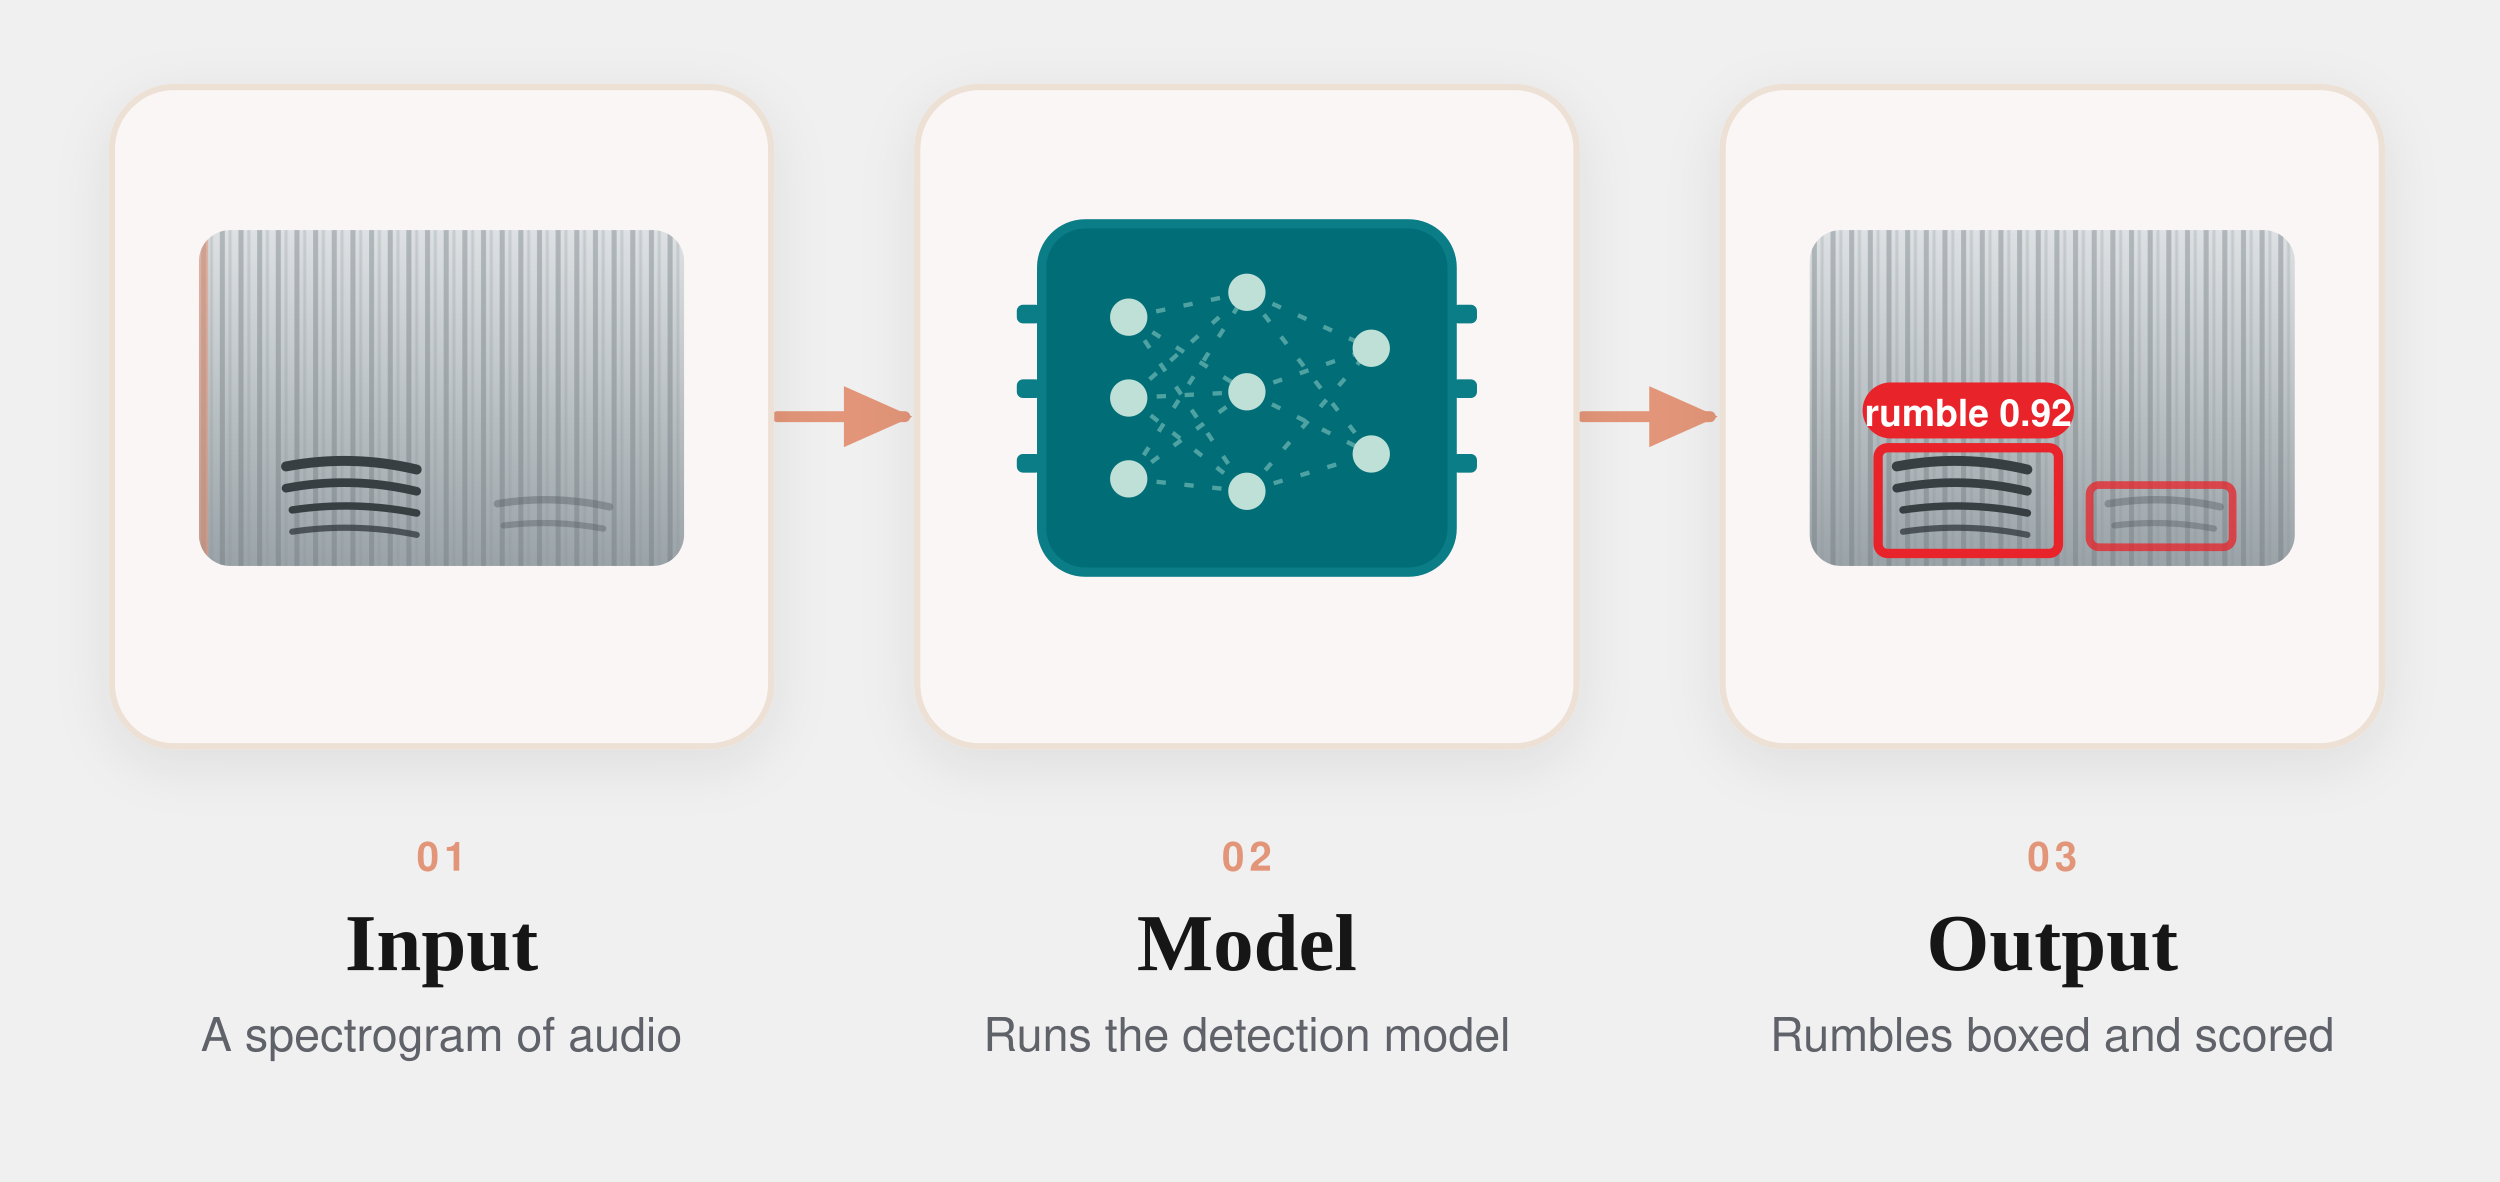
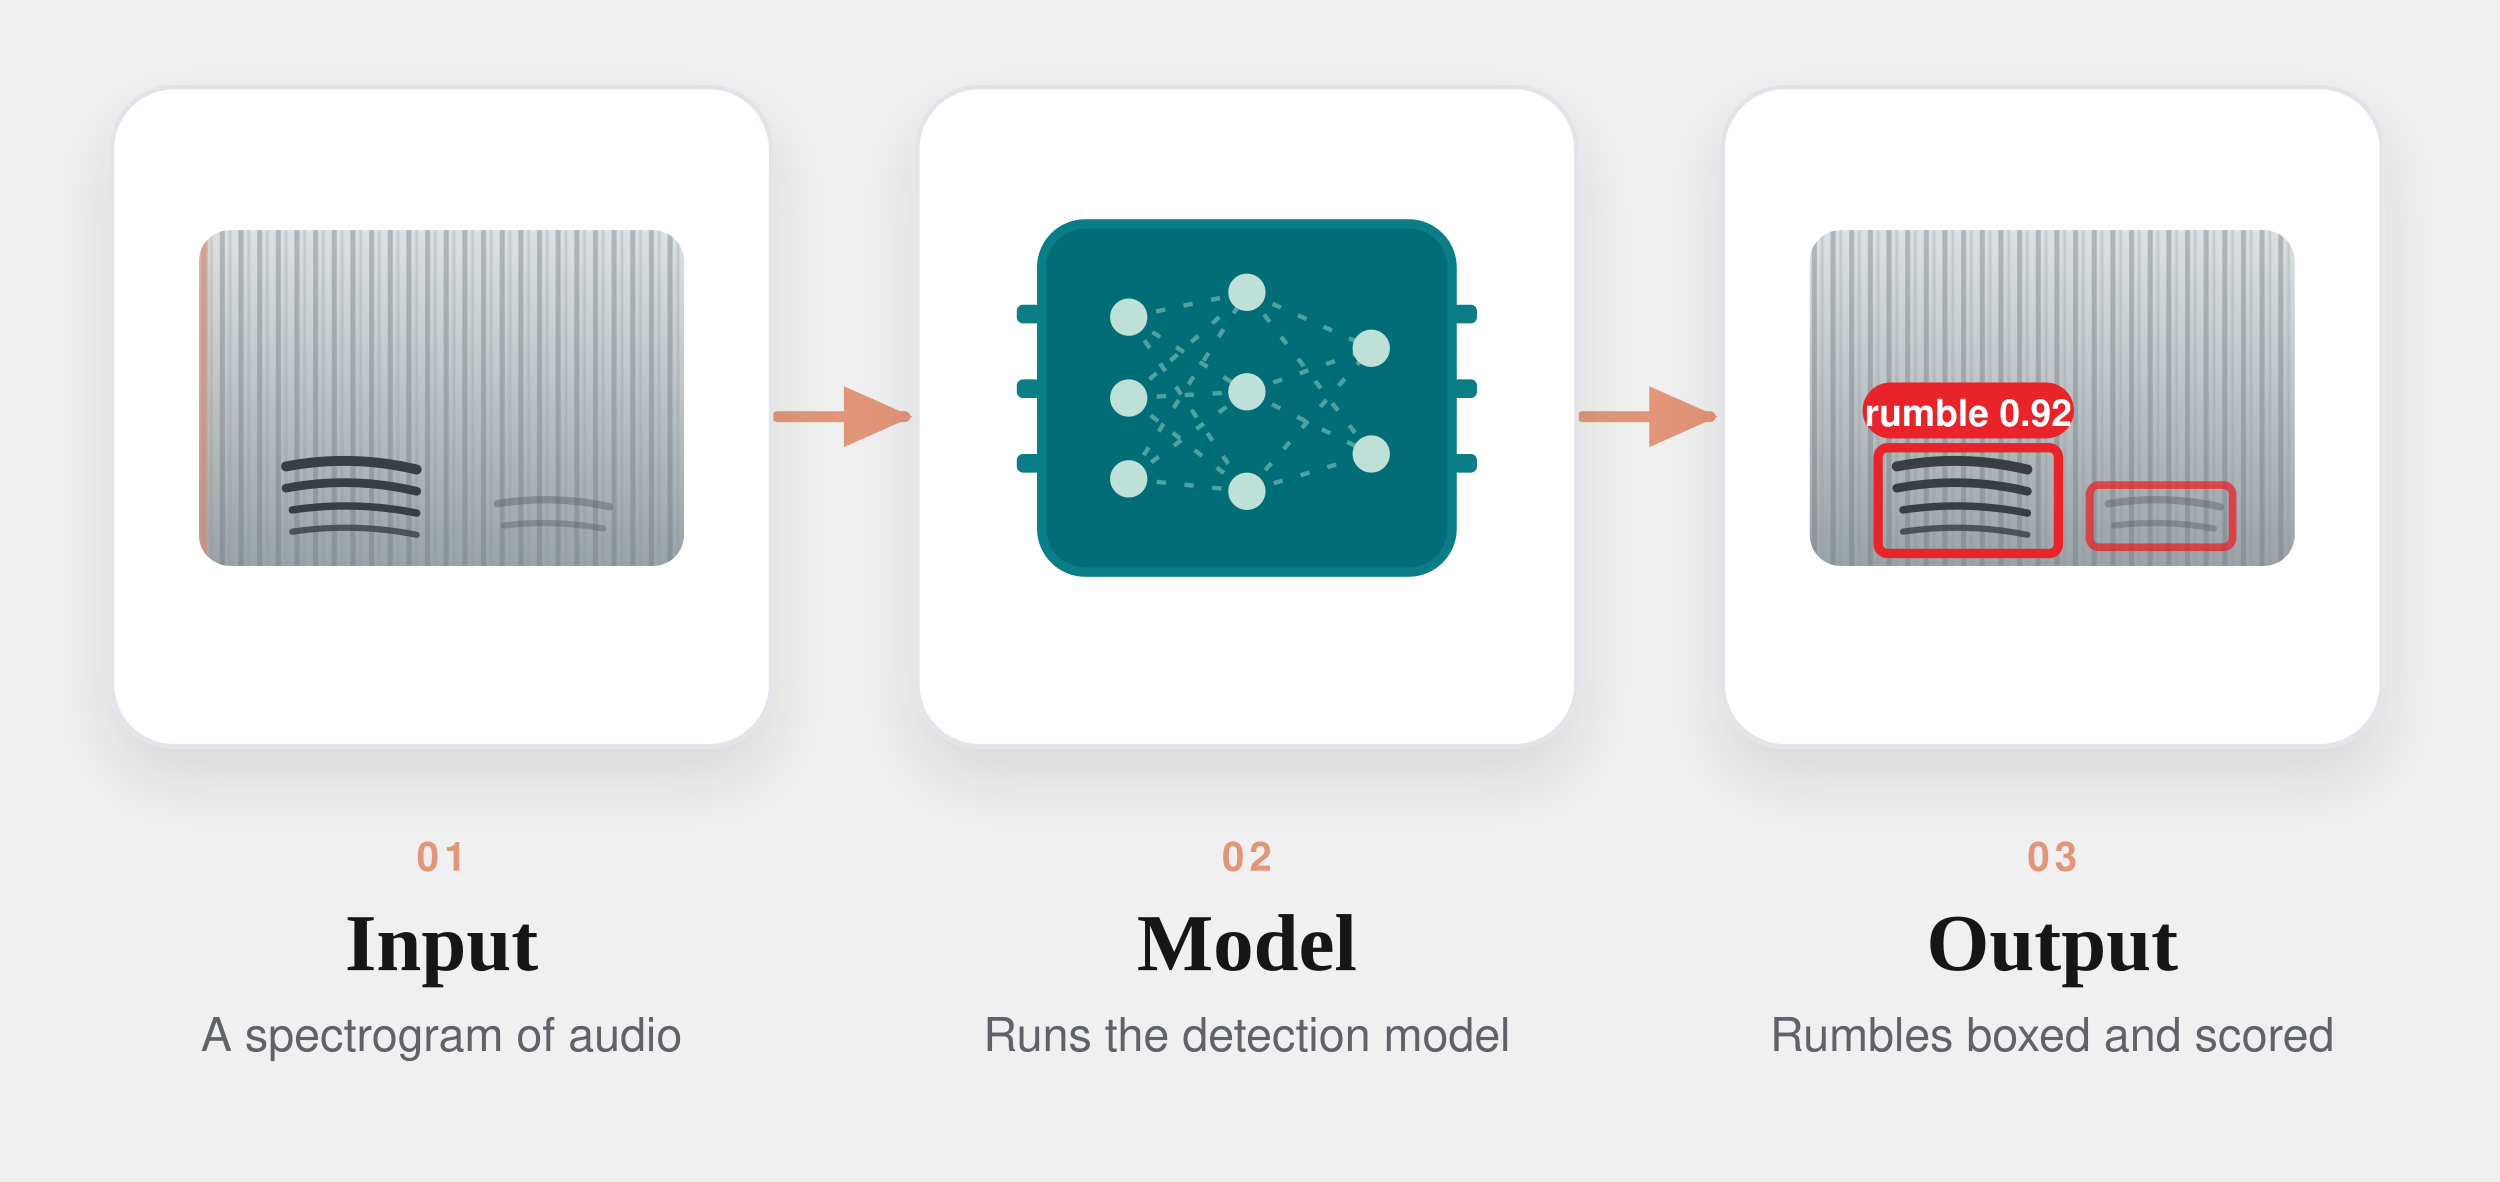
<svg xmlns="http://www.w3.org/2000/svg" viewBox="0 0 804 380" font-family="Mulish, Helvetica, Arial, sans-serif">
  <defs>
    <linearGradient id="spectro" x1="0" y1="0" x2="0" y2="1">
      <stop offset="0%" stop-color="#dde1e3" />
      <stop offset="100%" stop-color="#9aa3a8" />
    </linearGradient>
    <pattern id="spec-noise" width="6" height="13" patternUnits="userSpaceOnUse">
      <line x1="1.5" y1="0" x2="1.5" y2="13" stroke="#6f777c" stroke-width="1.6" opacity="0.4" />
      <line x1="4" y1="0" x2="4" y2="13" stroke="#8b9398" stroke-width="1" opacity="0.26" />
    </pattern>
    <marker id="arrow" viewBox="0 0 10 10" refX="8" refY="5" markerWidth="7" markerHeight="7" orient="auto-start-reverse">
      <path d="M0 1 L9 5 L0 9 Z" fill="#e29578" />
    </marker>
    <filter id="cardshadow" x="-20%" y="-20%" width="140%" height="150%">
-       <feDropShadow dx="0" dy="5" stdDeviation="9" flood-color="#1c2b28" flood-opacity="0.08" />
+       <feDropShadow dx="0" dy="10" stdDeviation="10" flood-color="#000000" flood-opacity="0.10" />
    </filter>
    <style>
    .title { font-family: Newsreader, Georgia, 'Times New Roman', serif; font-size: 26px; font-weight: 600; fill: #161616; }
    .desc  { font-size: 15px; fill: #60626a; }
    .step  { font-size: 13px; font-weight: 700; letter-spacing: 0.12em; fill: #e29578; }
    .pill  { font-size: 12px; font-weight: 700; fill: #fff; }
    .synapse { stroke-dasharray: 3 6; animation: flow 0.8s linear infinite; }
    .node    { animation: nodepulse 1.8s ease-in-out infinite; }
    .n1{animation-delay:-1.5s}.n2{animation-delay:-1.1s}.n3{animation-delay:-0.7s}.n4{animation-delay:-0.3s}
    .box     { animation: boxpulse 2.2s ease-in-out infinite; }
    .scan    { animation: sweep 3.2s ease-in-out infinite; }
    @keyframes flow { to { stroke-dashoffset: -18; } }
    @keyframes nodepulse { 0%,100%{opacity:0.35} 50%{opacity:1} }
    @keyframes boxpulse  { 0%,100%{opacity:0.6} 50%{opacity:1} }
    @keyframes sweep { 0%{transform:translateX(0)} 50%{transform:translateX(150px)} 100%{transform:translateX(0)} }
    @media (prefers-reduced-motion: reduce) { * { animation: none !important; } }
  </style>
    <g id="spec">
      <rect x="-78" y="-54" width="156" height="108" rx="10" fill="url(#spectro)" />
      <clipPath id="specclip">
        <rect x="-78" y="-54" width="156" height="108" rx="10" />
      </clipPath>
      <g clip-path="url(#specclip)">
        <rect x="-78" y="-54" width="156" height="108" fill="url(#spec-noise)" />
        <g stroke="#373f43" stroke-linecap="round" fill="none">
          <path stroke-width="3.2" d="M-50 22 q 21 -4 42 1" />
          <path stroke-width="2.8" d="M-50 29 q 21 -4 42 1" />
          <path stroke-width="2.4" d="M-48 36 q 20 -3 40 1" />
          <path stroke-width="2" d="M-48 43 q 20 -3 40 1" opacity="0.8" />
        </g>
        <g stroke="#525a5e" stroke-linecap="round" fill="none" opacity="0.4">
          <path stroke-width="2.4" d="M18 34 q 18 -3 36 1" />
          <path stroke-width="2" d="M20 41 q 16 -2 32 1" />
        </g>
      </g>
    </g>
  </defs>
  <g stroke="#e29578" stroke-width="3.5" fill="none" stroke-linecap="round">
    <line x1="250" y1="134" x2="291" y2="134" marker-end="url(#arrow)" />
    <line x1="509" y1="134" x2="550" y2="134" marker-end="url(#arrow)" />
  </g>
-   <rect x="36" y="28" width="212" height="212" rx="20" fill="#fbf6f6" stroke="#ede0d4" stroke-width="2" filter="url(#cardshadow)" />
+   <rect x="36" y="28" width="212" height="212" rx="20" fill="#ffffff" stroke="#e1e4e9" stroke-width="1.5" filter="url(#cardshadow)" />
  <g transform="translate(142,128)">
    <use href="#spec" />
    <rect class="scan" x="-78" y="-54" width="3" height="108" fill="#e29578" opacity="0.6" clip-path="url(#specclip)" />
  </g>
  <text class="step" x="142" y="280" text-anchor="middle">01</text>
  <text class="title" x="142" y="312" text-anchor="middle">Input</text>
  <text class="desc" x="142" y="338" text-anchor="middle">A spectrogram of audio</text>
-   <rect x="295" y="28" width="212" height="212" rx="20" fill="#fbf6f6" stroke="#ede0d4" stroke-width="2" filter="url(#cardshadow)" />
+   <rect x="295" y="28" width="212" height="212" rx="20" fill="#ffffff" stroke="#e1e4e9" stroke-width="1.5" filter="url(#cardshadow)" />
  <g transform="translate(401,128)">
    <rect x="-66" y="-56" width="132" height="112" rx="14" fill="#006d77" />
    <rect x="-66" y="-56" width="132" height="112" rx="14" fill="none" stroke="#0a7d86" stroke-width="3" />
    <g fill="#0a7d86">
      <rect x="-74" y="-30" width="8" height="6" rx="2" />
      <rect x="-74" y="-6" width="8" height="6" rx="2" />
      <rect x="-74" y="18" width="8" height="6" rx="2" />
      <rect x="66" y="-30" width="8" height="6" rx="2" />
      <rect x="66" y="-6" width="8" height="6" rx="2" />
      <rect x="66" y="18" width="8" height="6" rx="2" />
    </g>
    <g stroke="#83c5be" stroke-width="1.4" opacity="0.6">
      <g class="synapse">
        <path d="M-38 -26 L0 -34 M-38 -26 L0 -2 M-38 -26 L0 30" />
        <path d="M-38 0 L0 -34 M-38 0 L0 -2 M-38 0 L0 30" />
        <path d="M-38 26 L0 -34 M-38 26 L0 -2 M-38 26 L0 30" />
        <path d="M0 -34 L40 -16 M0 -34 L40 18 M0 -2 L40 -16 M0 -2 L40 18 M0 30 L40 -16 M0 30 L40 18" />
      </g>
    </g>
    <g fill="#bfe0d6">
      <circle class="node n1" cx="-38" cy="-26" r="6" />
      <circle class="node n2" cx="-38" cy="0" r="6" />
      <circle class="node n3" cx="-38" cy="26" r="6" />
      <circle class="node n4" cx="0" cy="-34" r="6" />
      <circle class="node n2" cx="0" cy="-2" r="6" />
      <circle class="node n3" cx="0" cy="30" r="6" />
      <circle class="node n1" cx="40" cy="-16" r="6" />
      <circle class="node n4" cx="40" cy="18" r="6" />
    </g>
  </g>
  <text class="step" x="401" y="280" text-anchor="middle">02</text>
  <text class="title" x="401" y="312" text-anchor="middle">Model</text>
  <text class="desc" x="401" y="338" text-anchor="middle">Runs the detection model</text>
-   <rect x="554" y="28" width="212" height="212" rx="20" fill="#fbf6f6" stroke="#ede0d4" stroke-width="2" filter="url(#cardshadow)" />
+   <rect x="554" y="28" width="212" height="212" rx="20" fill="#ffffff" stroke="#e1e4e9" stroke-width="1.5" filter="url(#cardshadow)" />
  <g transform="translate(660,128)">
    <use href="#spec" />
    <rect class="box" x="-56" y="16" width="58" height="34" rx="3" fill="none" stroke="#e8232a" stroke-width="3" />
    <g transform="translate(-27,6)">
      <rect x="-34" y="-11" width="68" height="18" rx="9" fill="#e8232a" />
      <text class="pill" x="0" y="3" text-anchor="middle">rumble 0.92</text>
    </g>
    <rect class="box" x="12" y="28" width="46" height="20" rx="3" fill="none" stroke="#e8232a" stroke-width="2.5" opacity="0.75" />
  </g>
  <text class="step" x="660" y="280" text-anchor="middle">03</text>
  <text class="title" x="660" y="312" text-anchor="middle">Output</text>
  <text class="desc" x="660" y="338" text-anchor="middle">Rumbles boxed and scored</text>
</svg>
